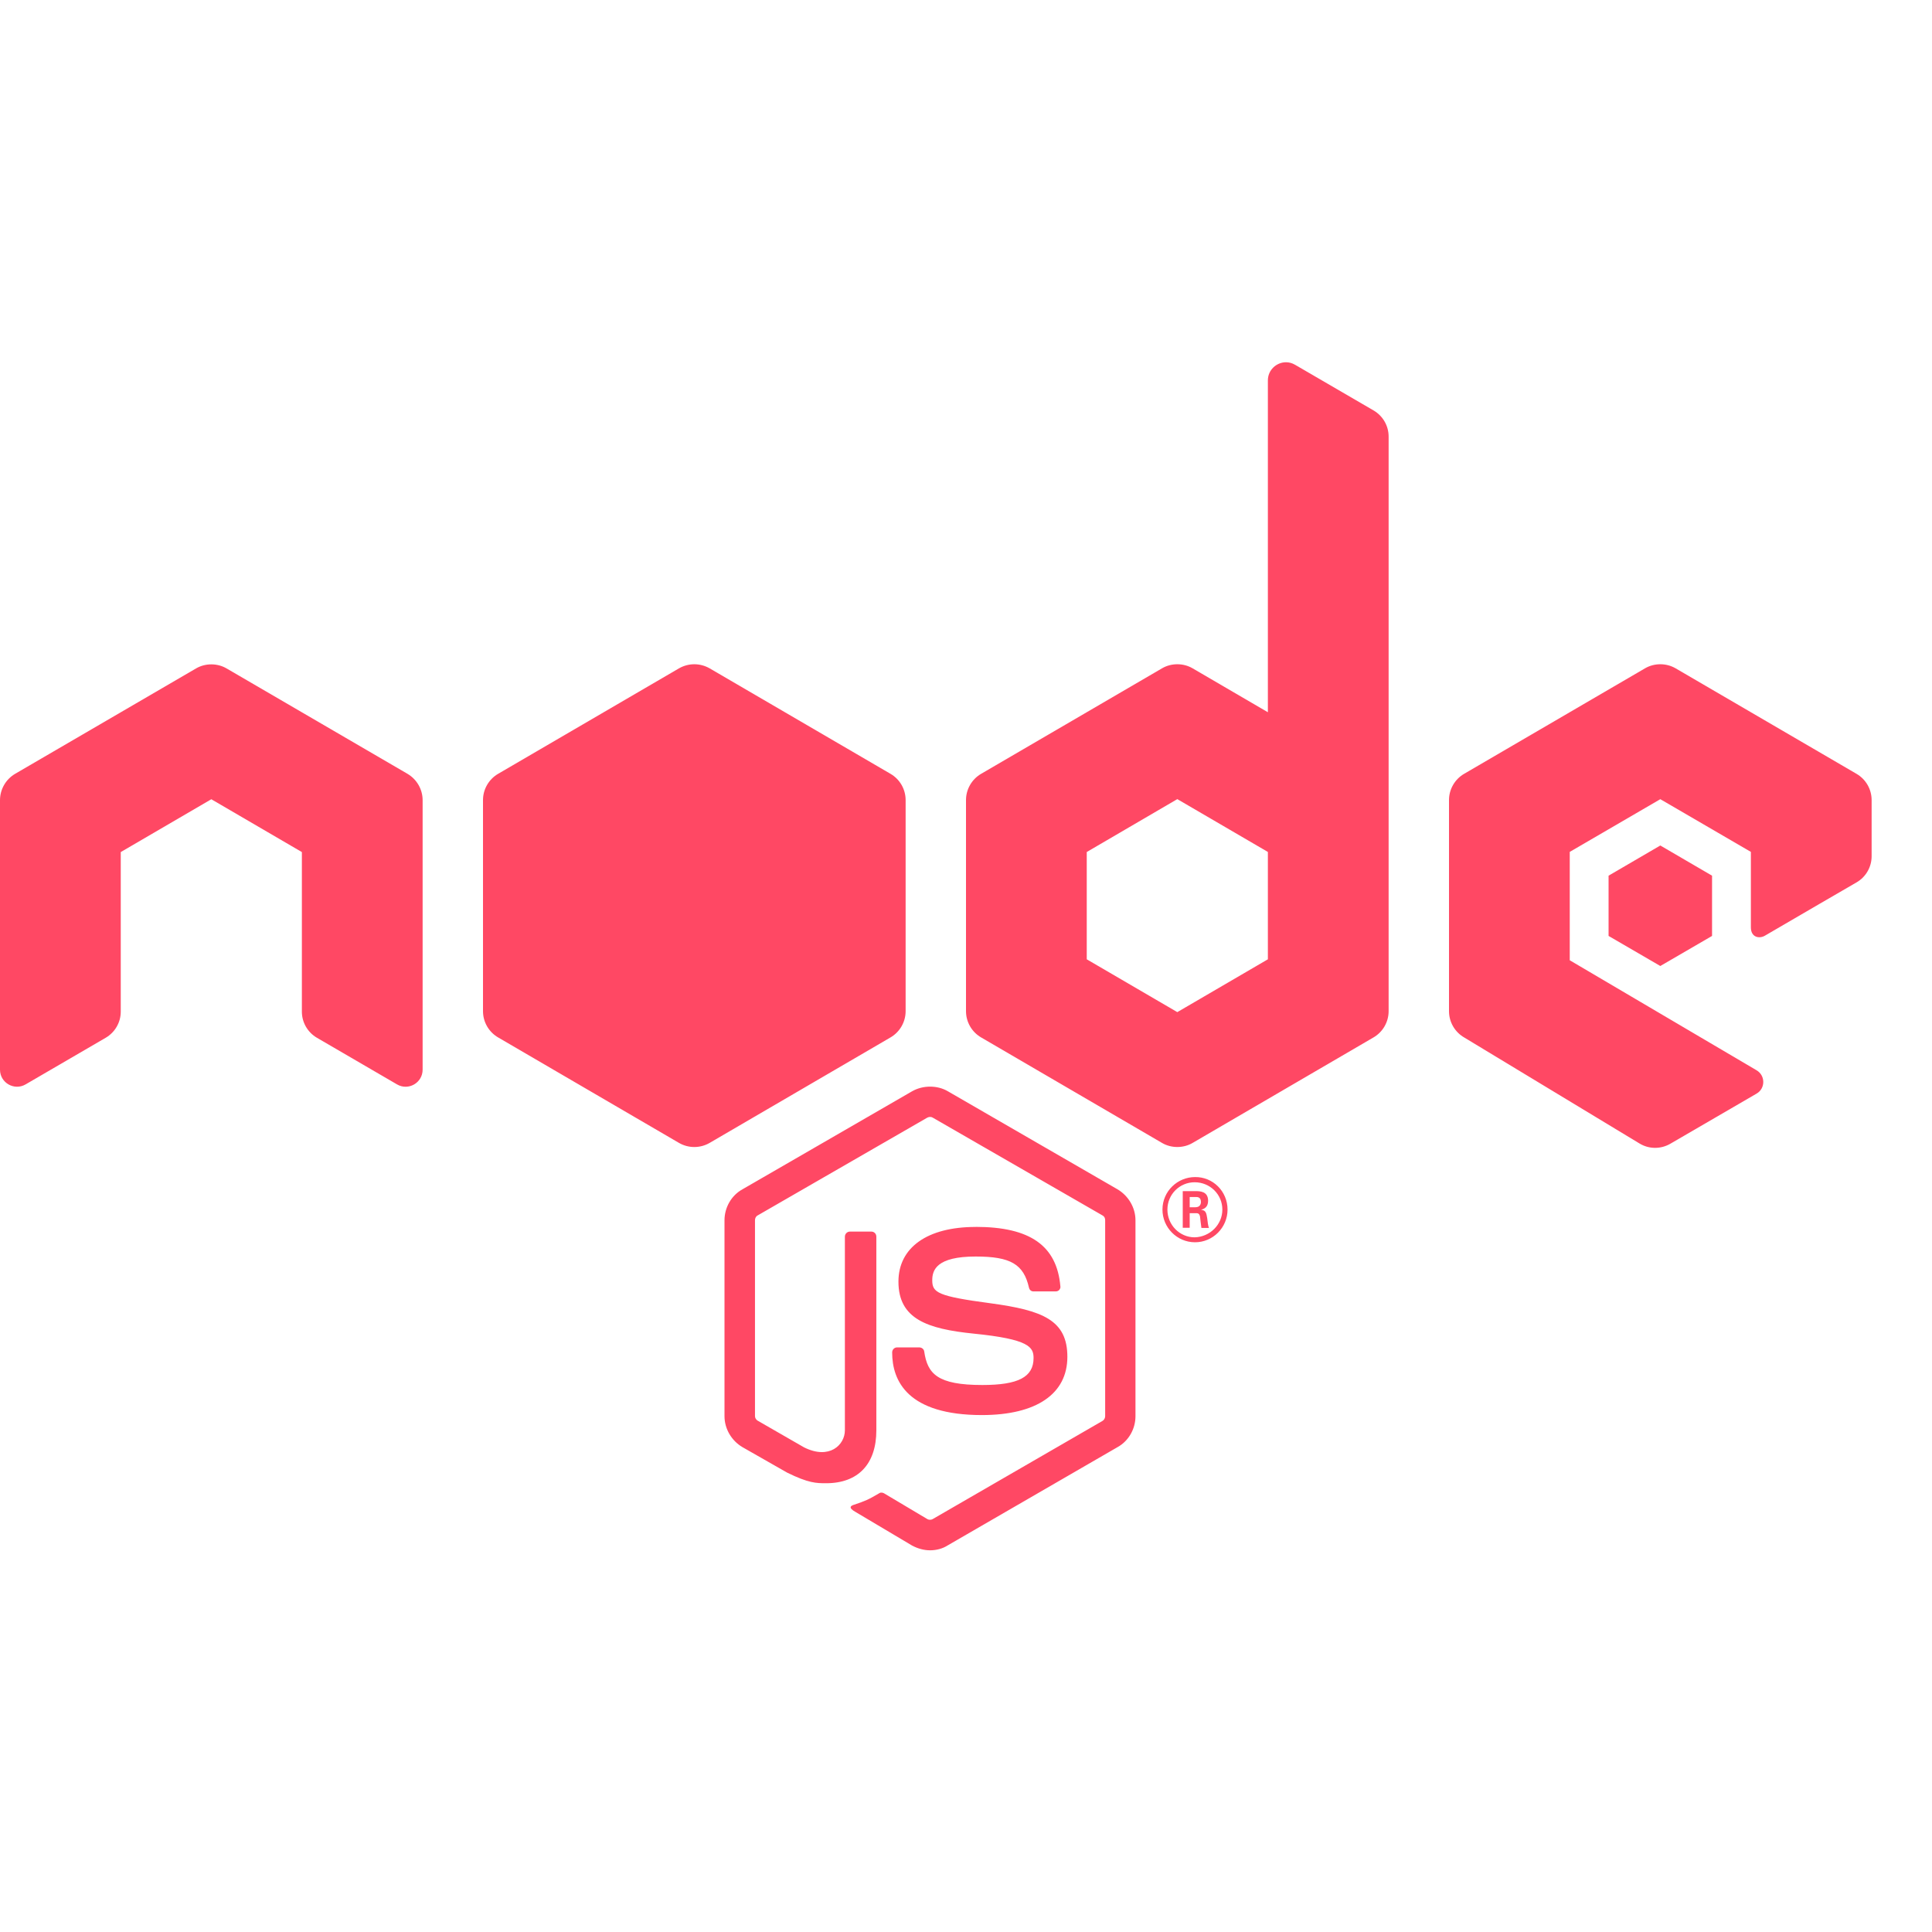
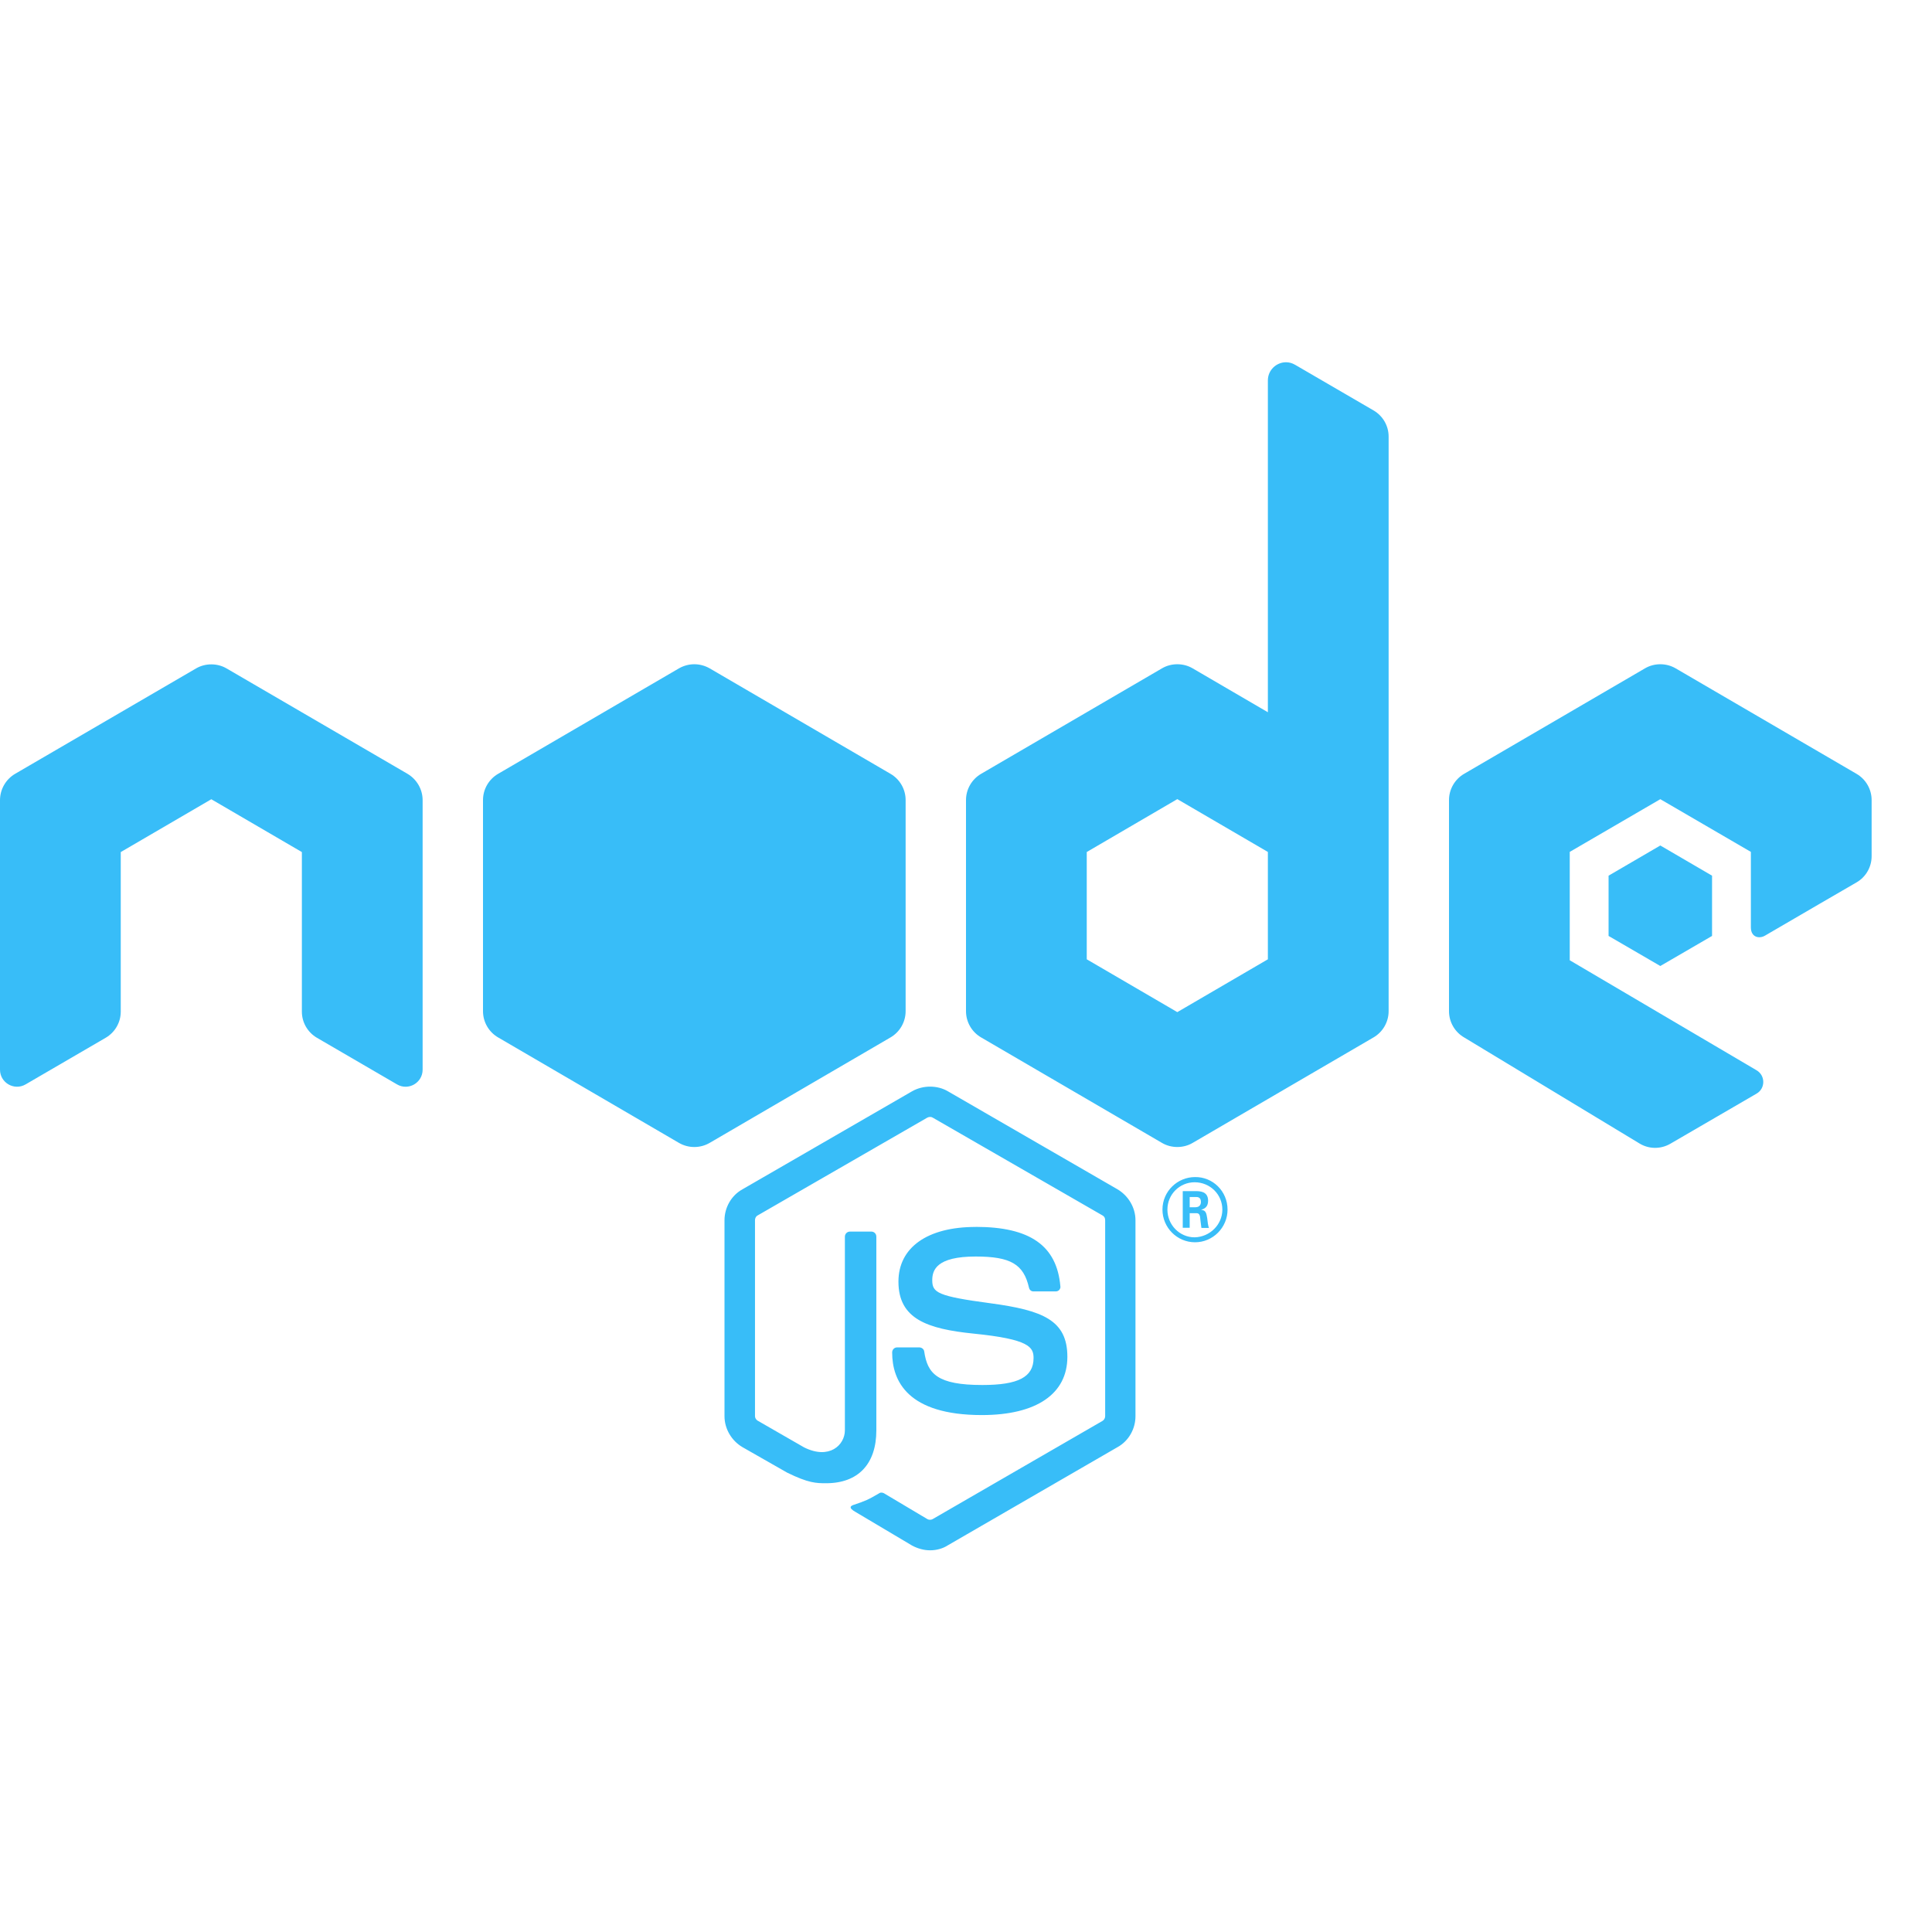
<svg xmlns="http://www.w3.org/2000/svg" viewBox="0,0,256,256" width="64px" height="64px" fill-rule="nonzero">
-   <g fill="#ff4864" fill-rule="nonzero" stroke="none" stroke-width="1" stroke-linecap="butt" stroke-linejoin="miter" stroke-miterlimit="10" stroke-dasharray="" stroke-dashoffset="0" font-family="none" font-weight="none" font-size="none" text-anchor="none" style="mix-blend-mode: normal">
+   <g fill="#38BDF8" fill-rule="nonzero" stroke="none" stroke-width="1" stroke-linecap="butt" stroke-linejoin="miter" stroke-miterlimit="10" stroke-dasharray="" stroke-dashoffset="0" font-family="none" font-weight="none" font-size="none" text-anchor="none" style="mix-blend-mode: normal">
    <g transform="scale(8,8)">
      <path d="M21.301,6c-0.157,0 -0.301,0.126 -0.301,0.301v5.496l-1.246,-0.727c-0.078,-0.046 -0.166,-0.068 -0.254,-0.068c-0.088,0 -0.176,0.022 -0.254,0.068l-2.994,1.746c-0.156,0.09 -0.252,0.257 -0.252,0.436v3.496c0,0.18 0.096,0.346 0.252,0.436l2.994,1.746c0.078,0.046 0.166,0.068 0.254,0.068c0.088,0 0.176,-0.022 0.254,-0.068l2.994,-1.746c0.156,-0.09 0.252,-0.257 0.252,-0.436v-1.748v-1.748v-6.021c0,-0.178 -0.095,-0.342 -0.248,-0.432l-1.303,-0.758c-0.049,-0.028 -0.098,-0.041 -0.148,-0.041zM11.5,11.002c-0.088,0 -0.175,0.023 -0.254,0.068l-2.994,1.746c-0.156,0.09 -0.252,0.257 -0.252,0.436v3.496c0,0.18 0.096,0.346 0.252,0.436l2.994,1.746c0.157,0.091 0.351,0.091 0.508,0l2.994,-1.746c0.156,-0.09 0.252,-0.257 0.252,-0.436v-3.496c0,-0.18 -0.096,-0.346 -0.252,-0.436l-2.994,-1.746c-0.079,-0.045 -0.166,-0.068 -0.254,-0.068zM27.5,11.002c-0.088,0 -0.176,0.022 -0.254,0.068l-2.994,1.746c-0.156,0.09 -0.252,0.257 -0.252,0.436v3.496c0,0.18 0.096,0.346 0.252,0.436l2.904,1.756c0.156,0.095 0.352,0.096 0.51,0.004l1.428,-0.83c0.148,-0.085 0.149,-0.3 0,-0.387l-3.094,-1.822v-1.795l1.5,-0.873l1.5,0.873v1.25c0,0.167 0.14,0.193 0.234,0.137c0.378,-0.222 1.518,-0.883 1.518,-0.883c0.153,-0.089 0.248,-0.254 0.248,-0.432v-0.93c0,-0.18 -0.096,-0.346 -0.252,-0.436l-2.994,-1.746c-0.079,-0.046 -0.166,-0.068 -0.254,-0.068zM3.5,11.004c-0.088,0 -0.176,0.022 -0.254,0.068l-2.994,1.744c-0.156,0.091 -0.252,0.258 -0.252,0.438v4.463c0,0.218 0.236,0.353 0.424,0.244l1.328,-0.773c0.153,-0.09 0.248,-0.254 0.248,-0.432v-2.643l1.5,-0.875l1.5,0.875v2.643c0,0.178 0.095,0.342 0.248,0.432l1.328,0.773c0.188,0.11 0.424,-0.026 0.424,-0.244v-4.463c0,-0.18 -0.096,-0.346 -0.252,-0.438l-2.994,-1.744c-0.078,-0.046 -0.166,-0.068 -0.254,-0.068zM19.5,13.236l1.5,0.875v0.889v0.889l-1.5,0.875l-1.5,-0.875v-1.777zM27.5,14.004l-0.857,0.5v0.998l0.857,0.498l0.857,-0.498v-0.998zM15.406,17.998c-0.103,0 -0.207,0.025 -0.297,0.076l-2.812,1.625c-0.185,0.102 -0.297,0.303 -0.297,0.512v3.246c0,0.209 0.117,0.406 0.297,0.512l0.74,0.422c0.355,0.175 0.485,0.176 0.646,0.176c0.53,0 0.832,-0.317 0.832,-0.877v-3.207c0,-0.049 -0.038,-0.084 -0.082,-0.084h-0.355c-0.049,0 -0.084,0.04 -0.084,0.084v3.207c0,0.243 -0.257,0.492 -0.676,0.283l-0.77,-0.443c-0.025,-0.015 -0.043,-0.045 -0.043,-0.074v-3.246c0,-0.029 0.014,-0.063 0.043,-0.078l2.812,-1.621c0.03,-0.015 0.064,-0.015 0.088,0l2.814,1.621c0.029,0.015 0.043,0.044 0.043,0.078v3.246c0,0.034 -0.019,0.063 -0.043,0.078l-2.814,1.627c-0.025,0.015 -0.064,0.015 -0.088,0l-0.719,-0.428c-0.019,-0.01 -0.049,-0.016 -0.068,-0.006c-0.199,0.117 -0.239,0.132 -0.424,0.195c-0.049,0.015 -0.116,0.045 0.025,0.123l0.934,0.555c0.093,0.049 0.195,0.078 0.297,0.078c0.107,0 0.211,-0.029 0.293,-0.082l2.812,-1.627c0.185,-0.102 0.297,-0.303 0.297,-0.512v-3.246c0,-0.209 -0.117,-0.405 -0.297,-0.512l-2.812,-1.625c-0.087,-0.051 -0.19,-0.076 -0.293,-0.076zM19.793,19.496c-0.287,0 -0.539,0.232 -0.539,0.539c0,0.297 0.242,0.541 0.539,0.541c0.297,0 0.539,-0.244 0.539,-0.541c0,-0.307 -0.247,-0.544 -0.539,-0.539zM19.787,19.582c0.254,0 0.459,0.2 0.459,0.453c0,0.248 -0.206,0.453 -0.459,0.459c-0.249,0 -0.451,-0.206 -0.451,-0.459c0,-0.253 0.203,-0.453 0.451,-0.453zM19.59,19.729v0.607h0.115v-0.242h0.107c0.044,0 0.054,0.019 0.064,0.053c0,0.005 0.018,0.162 0.023,0.191h0.125c-0.014,-0.029 -0.024,-0.112 -0.029,-0.162c-0.014,-0.078 -0.019,-0.132 -0.102,-0.137c0.044,-0.015 0.117,-0.038 0.117,-0.15c0,-0.161 -0.14,-0.16 -0.213,-0.16zM19.705,19.826h0.098c0.03,0 0.088,-0.001 0.088,0.082c0,0.034 -0.015,0.089 -0.094,0.088h-0.092zM16.16,20.322c-0.803,0 -1.279,0.342 -1.279,0.906c0,0.618 0.477,0.783 1.246,0.861c0.92,0.092 0.992,0.224 0.992,0.404c0,0.316 -0.254,0.447 -0.848,0.447c-0.745,0 -0.909,-0.185 -0.963,-0.555c-0.005,-0.039 -0.04,-0.068 -0.084,-0.068h-0.365c-0.044,0 -0.082,0.035 -0.082,0.084c0,0.472 0.257,1.037 1.488,1.037c0.903,-0.001 1.414,-0.351 1.414,-0.965c0,-0.608 -0.409,-0.77 -1.275,-0.887c-0.876,-0.117 -0.963,-0.176 -0.963,-0.381c0,-0.17 0.072,-0.393 0.719,-0.393c0.579,0 0.795,0.127 0.883,0.516c0.01,0.039 0.037,0.062 0.076,0.062h0.365c0.024,0 0.045,-0.009 0.059,-0.023c0.015,-0.019 0.025,-0.038 0.02,-0.062c-0.058,-0.672 -0.501,-0.984 -1.402,-0.984z" />
    </g>
  </g>
</svg>
